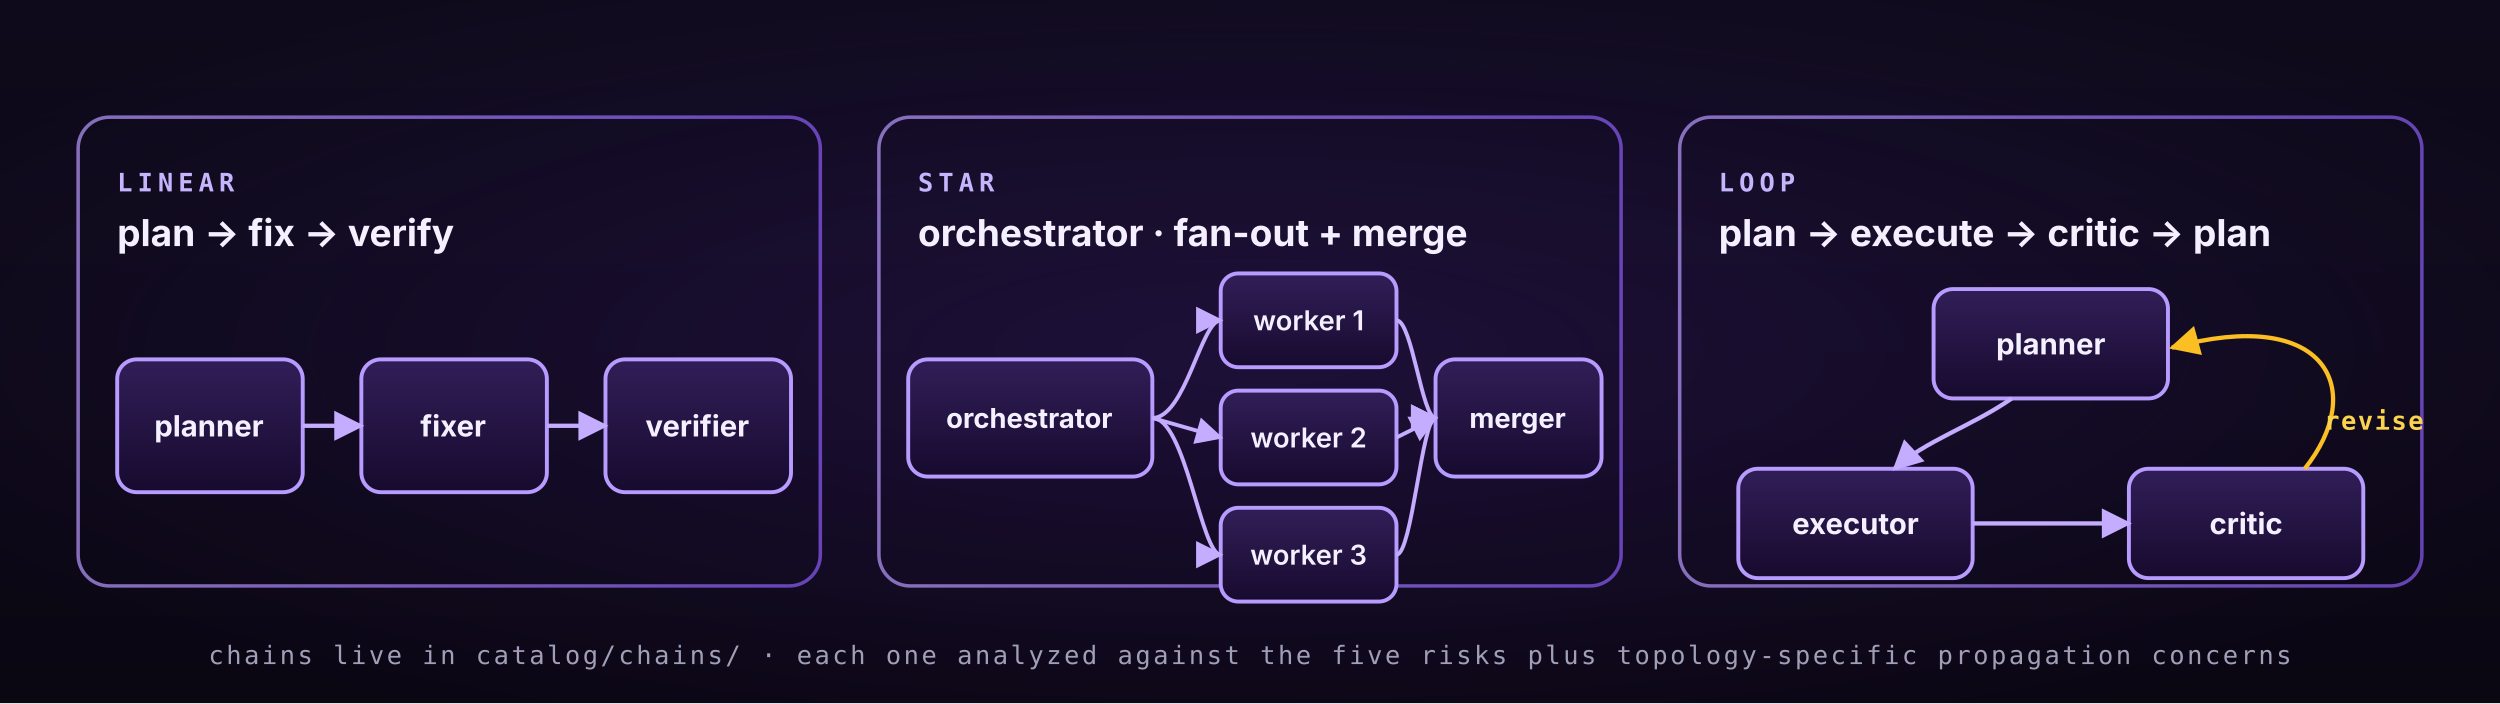
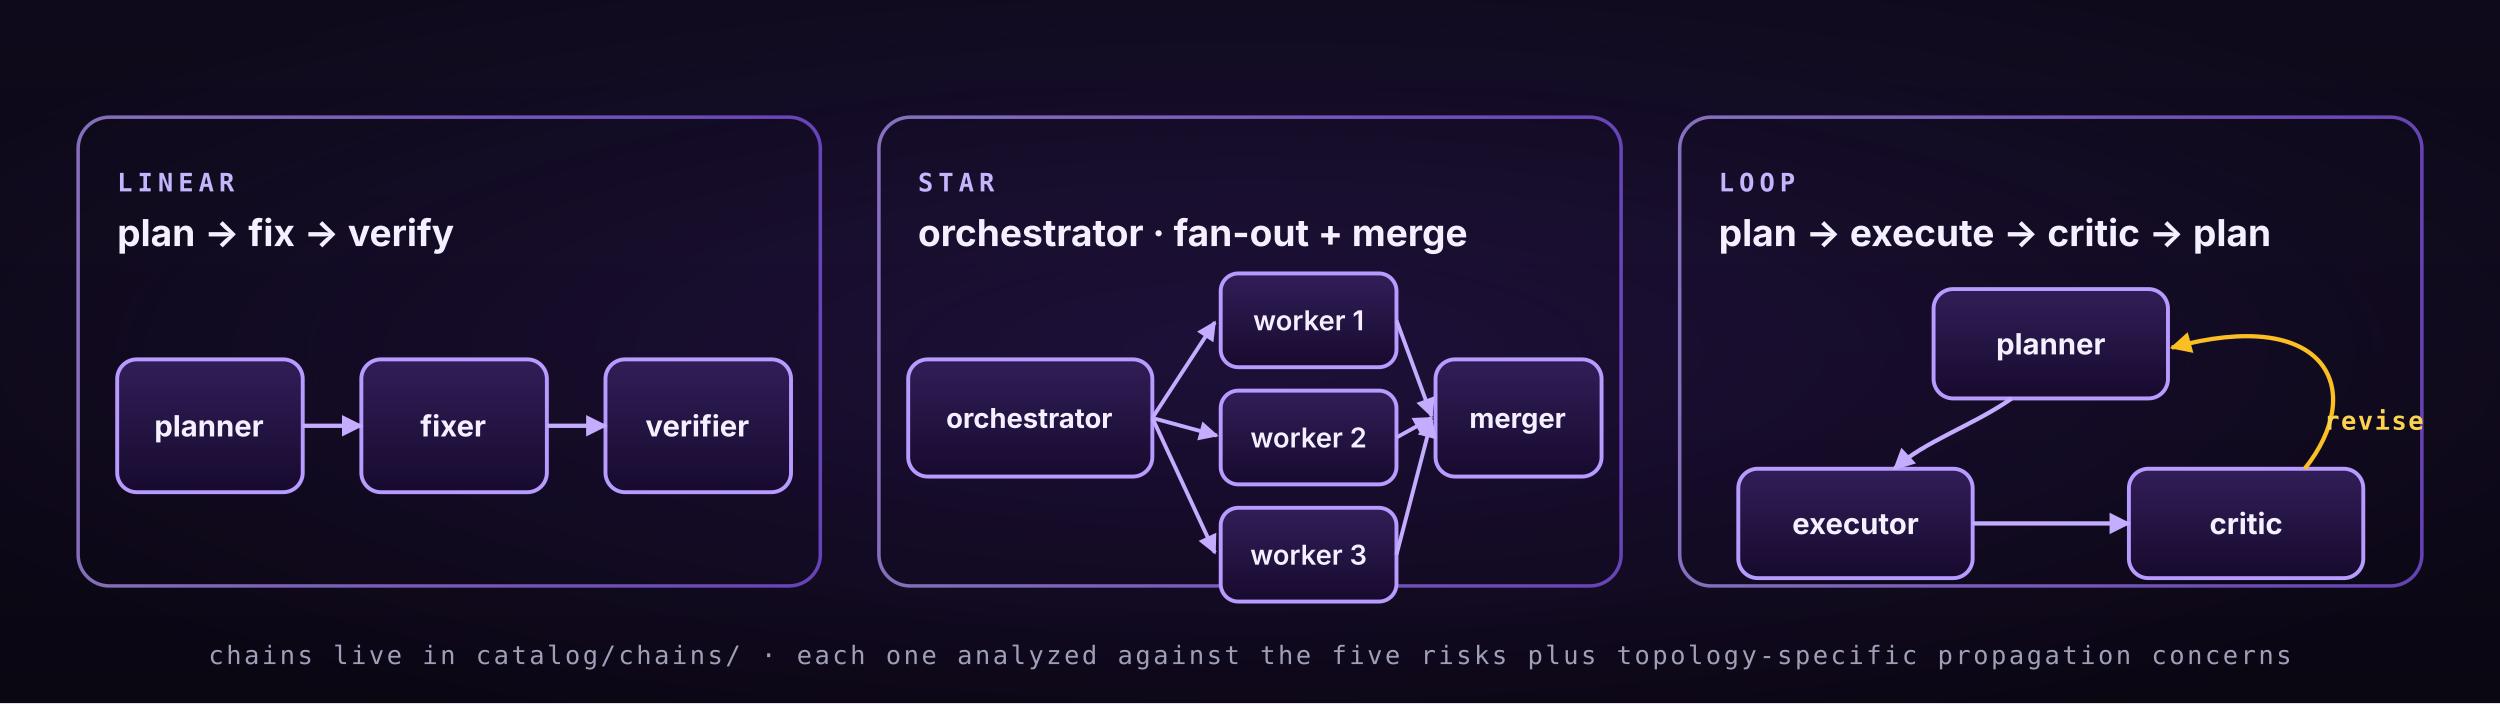
<svg xmlns="http://www.w3.org/2000/svg" viewBox="0 0 1280 360" width="1280" height="360" role="img" aria-label="SMADP chain topologies — linear, star, loop" shape-rendering="geometricPrecision" text-rendering="geometricPrecision">
  <defs>
    <linearGradient id="bg" x1="0" y1="0" x2="0" y2="1">
      <stop offset="0" stop-color="#0e0a1b" />
      <stop offset="1" stop-color="#0a0612" />
    </linearGradient>
    <radialGradient id="glow" cx="0.5" cy="0.5" r="0.6">
      <stop offset="0" stop-color="#7C3AED" stop-opacity="0.16" />
      <stop offset="1" stop-color="#7C3AED" stop-opacity="0" />
    </radialGradient>
    <linearGradient id="agentFace" x1="0" y1="0" x2="0" y2="1">
      <stop offset="0" stop-color="#311e58" />
      <stop offset="1" stop-color="#170a2e" />
    </linearGradient>
    <linearGradient id="frameStroke" x1="0" y1="0" x2="1" y2="0">
      <stop offset="0" stop-color="#B89BFF" />
      <stop offset="1" stop-color="#8B5CF6" />
    </linearGradient>
-     <marker id="agentArrow" viewBox="0 0 10 10" refX="9" refY="5" markerWidth="7" markerHeight="7" orient="auto-start-reverse">
+     <marker id="agentArrow" viewBox="0 0 10 10" refX="9" refY="5" markerWidth="5" markerHeight="5" orient="auto-start-reverse">
      <path d="M 0 0 L 10 5 L 0 10 z" fill="#C4ACFF" />
    </marker>
-     <marker id="reviseArrow" viewBox="0 0 10 10" refX="9" refY="5" markerWidth="7" markerHeight="7" orient="auto-start-reverse">
+     <marker id="reviseArrow" viewBox="0 0 10 10" refX="9" refY="5" markerWidth="5" markerHeight="5" orient="auto-start-reverse">
      <path d="M 0 0 L 10 5 L 0 10 z" fill="#FBBF24" />
    </marker>
  </defs>
  <rect width="1280" height="360" fill="url(#bg)" />
  <rect width="1280" height="360" fill="url(#glow)" />
  <g>
    <rect x="40" y="60" width="380" height="240" rx="16" fill="none" stroke="url(#frameStroke)" stroke-width="1.8" stroke-opacity="0.7" />
    <text x="60" y="98" font-family="ui-monospace, SFMono-Regular, Menlo, monospace" font-size="13" font-weight="700" fill="#C4B5FD" letter-spacing="0.20em">LINEAR</text>
    <text x="60" y="126" font-family="Inter, system-ui, -apple-system, Segoe UI, Roboto, sans-serif" font-size="19" font-weight="700" fill="#F5F0FF">plan → fix → verify</text>
    <g>
      <rect x="60" y="184" width="95" height="68" rx="10" fill="url(#agentFace)" stroke="#B89BFF" stroke-width="2" />
      <text x="107" y="218" text-anchor="middle" dominant-baseline="central" font-family="Inter, system-ui, sans-serif" font-size="15" font-weight="700" fill="#F5F0FF">planner</text>
    </g>
    <g>
      <rect x="185" y="184" width="95" height="68" rx="10" fill="url(#agentFace)" stroke="#B89BFF" stroke-width="2" />
      <text x="232" y="218" text-anchor="middle" dominant-baseline="central" font-family="Inter, system-ui, sans-serif" font-size="15" font-weight="700" fill="#F5F0FF">fixer</text>
    </g>
    <g>
      <rect x="310" y="184" width="95" height="68" rx="10" fill="url(#agentFace)" stroke="#B89BFF" stroke-width="2" />
      <text x="357" y="218" text-anchor="middle" dominant-baseline="central" font-family="Inter, system-ui, sans-serif" font-size="15" font-weight="700" fill="#F5F0FF">verifier</text>
    </g>
    <path d="M 155 218 L 185 218" stroke="#C4ACFF" stroke-width="2.2" fill="none" marker-end="url(#agentArrow)" />
    <path d="M 280 218 L 310 218" stroke="#C4ACFF" stroke-width="2.2" fill="none" marker-end="url(#agentArrow)" />
  </g>
  <g>
    <rect x="450" y="60" width="380" height="240" rx="16" fill="none" stroke="url(#frameStroke)" stroke-width="1.8" stroke-opacity="0.7" />
    <text x="470" y="98" font-family="ui-monospace, SFMono-Regular, Menlo, monospace" font-size="13" font-weight="700" fill="#C4B5FD" letter-spacing="0.20em">STAR</text>
    <text x="470" y="126" font-family="Inter, system-ui, -apple-system, Segoe UI, Roboto, sans-serif" font-size="19" font-weight="700" fill="#F5F0FF">orchestrator · fan-out + merge</text>
    <g>
      <rect x="465" y="184" width="125" height="60" rx="10" fill="url(#agentFace)" stroke="#B89BFF" stroke-width="2" />
      <text x="527" y="214" text-anchor="middle" dominant-baseline="central" font-family="Inter, system-ui, sans-serif" font-size="14" font-weight="700" fill="#F5F0FF">orchestrator</text>
    </g>
    <g>
      <rect x="625" y="140" width="90" height="48" rx="9" fill="url(#agentFace)" stroke="#B89BFF" stroke-width="2" />
      <text x="670" y="164" text-anchor="middle" dominant-baseline="central" font-family="Inter, system-ui, sans-serif" font-size="14" font-weight="600" fill="#F5F0FF">worker 1</text>
    </g>
    <g>
      <rect x="625" y="200" width="90" height="48" rx="9" fill="url(#agentFace)" stroke="#B89BFF" stroke-width="2" />
      <text x="670" y="224" text-anchor="middle" dominant-baseline="central" font-family="Inter, system-ui, sans-serif" font-size="14" font-weight="600" fill="#F5F0FF">worker 2</text>
    </g>
    <g>
      <rect x="625" y="260" width="90" height="48" rx="9" fill="url(#agentFace)" stroke="#B89BFF" stroke-width="2" />
      <text x="670" y="284" text-anchor="middle" dominant-baseline="central" font-family="Inter, system-ui, sans-serif" font-size="14" font-weight="600" fill="#F5F0FF">worker 3</text>
    </g>
    <g>
      <rect x="735" y="184" width="85" height="60" rx="10" fill="url(#agentFace)" stroke="#B89BFF" stroke-width="2" />
      <text x="777" y="214" text-anchor="middle" dominant-baseline="central" font-family="Inter, system-ui, sans-serif" font-size="14" font-weight="700" fill="#F5F0FF">merger</text>
    </g>
-     <path d="M 590 214 C 607 214, 615 164, 625 164" stroke="#C4ACFF" stroke-width="2" fill="none" marker-end="url(#agentArrow)" />
-     <path d="M 590 214 L 625 224" stroke="#C4ACFF" stroke-width="2" fill="none" marker-end="url(#agentArrow)" />
-     <path d="M 590 214 C 607 214, 615 284, 625 284" stroke="#C4ACFF" stroke-width="2" fill="none" marker-end="url(#agentArrow)" />
-     <path d="M 715 164 C 723 164, 728 214, 735 214" stroke="#C4ACFF" stroke-width="2" fill="none" marker-end="url(#agentArrow)" />
-     <path d="M 715 224 L 735 214" stroke="#C4ACFF" stroke-width="2" fill="none" marker-end="url(#agentArrow)" />
-     <path d="M 715 284 C 723 284, 728 214, 735 214" stroke="#C4ACFF" stroke-width="2" fill="none" marker-end="url(#agentArrow)" />
+     <path d="M 590 214 L 622 165" stroke="#C4ACFF" stroke-width="2" fill="none" marker-end="url(#agentArrow)" />
+     <path d="M 590 214 L 623 223" stroke="#C4ACFF" stroke-width="2" fill="none" marker-end="url(#agentArrow)" />
+     <path d="M 590 214 L 622 283" stroke="#C4ACFF" stroke-width="2" fill="none" marker-end="url(#agentArrow)" />
+     <path d="M 715 164 L 733 213" stroke="#C4ACFF" stroke-width="2" fill="none" marker-end="url(#agentArrow)" />
+     <path d="M 715 224 L 733 214" stroke="#C4ACFF" stroke-width="2" fill="none" marker-end="url(#agentArrow)" />
+     <path d="M 715 284 L 733 215" stroke="#C4ACFF" stroke-width="2" fill="none" marker-end="url(#agentArrow)" />
  </g>
  <g>
    <rect x="860" y="60" width="380" height="240" rx="16" fill="none" stroke="url(#frameStroke)" stroke-width="1.8" stroke-opacity="0.7" />
    <text x="880" y="98" font-family="ui-monospace, SFMono-Regular, Menlo, monospace" font-size="13" font-weight="700" fill="#C4B5FD" letter-spacing="0.20em">LOOP</text>
    <text x="880" y="126" font-family="Inter, system-ui, -apple-system, Segoe UI, Roboto, sans-serif" font-size="19" font-weight="700" fill="#F5F0FF">plan → execute → critic → plan</text>
    <g>
      <rect x="990" y="148" width="120" height="56" rx="10" fill="url(#agentFace)" stroke="#B89BFF" stroke-width="2" />
      <text x="1050" y="176" text-anchor="middle" dominant-baseline="central" font-family="Inter, system-ui, sans-serif" font-size="15" font-weight="700" fill="#F5F0FF">planner</text>
    </g>
    <g>
      <rect x="890" y="240" width="120" height="56" rx="10" fill="url(#agentFace)" stroke="#B89BFF" stroke-width="2" />
      <text x="950" y="268" text-anchor="middle" dominant-baseline="central" font-family="Inter, system-ui, sans-serif" font-size="15" font-weight="700" fill="#F5F0FF">executor</text>
    </g>
    <g>
      <rect x="1090" y="240" width="120" height="56" rx="10" fill="url(#agentFace)" stroke="#B89BFF" stroke-width="2" />
      <text x="1150" y="268" text-anchor="middle" dominant-baseline="central" font-family="Inter, system-ui, sans-serif" font-size="15" font-weight="700" fill="#F5F0FF">critic</text>
    </g>
    <path d="M 1030 204 C 1010 218, 985 226, 970 240" stroke="#C4ACFF" stroke-width="2.2" fill="none" marker-end="url(#agentArrow)" />
    <path d="M 1010 268 L 1090 268" stroke="#C4ACFF" stroke-width="2.2" fill="none" marker-end="url(#agentArrow)" />
    <path d="M 1180 240 C 1212 200, 1192 156, 1112 178" stroke="#FBBF24" stroke-width="2.2" fill="none" marker-end="url(#reviseArrow)" />
    <text x="1190" y="220" font-family="ui-monospace, SFMono-Regular, Menlo, monospace" font-size="13" font-weight="700" fill="#FCD34D" letter-spacing="0.06em">revise</text>
  </g>
  <text x="640" y="340" text-anchor="middle" font-family="ui-monospace, SFMono-Regular, Menlo, monospace" font-size="13" fill="#a09fb8" letter-spacing="0.10em">
    chains live in catalog/chains/ · each one analyzed against the five risks plus topology-specific propagation concerns
  </text>
</svg>
